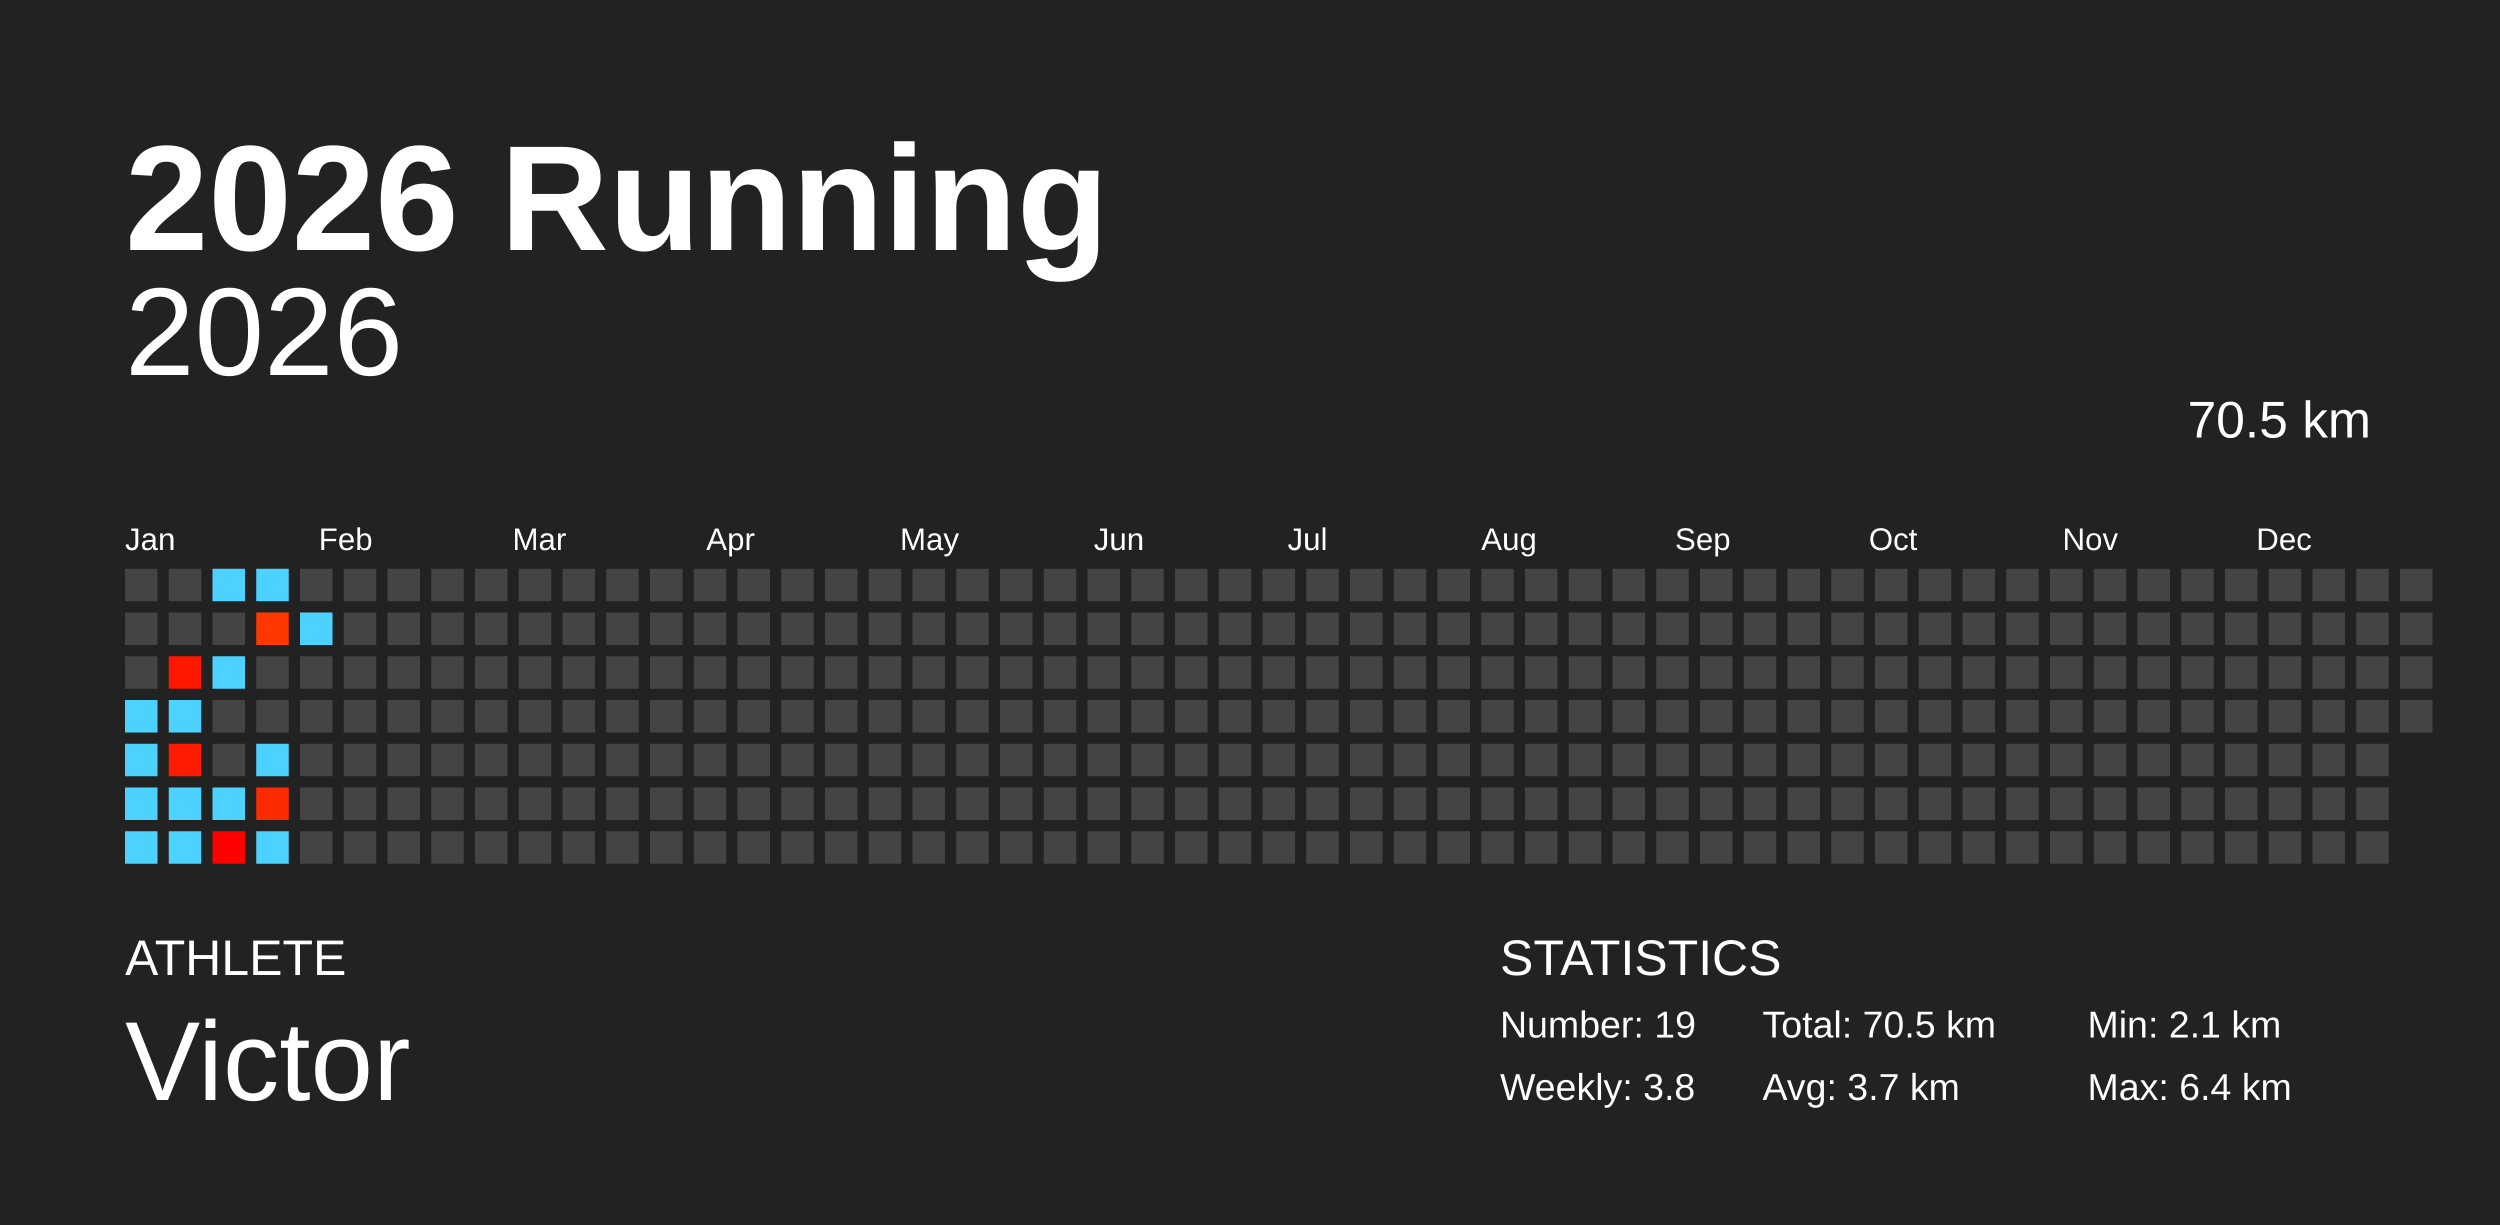
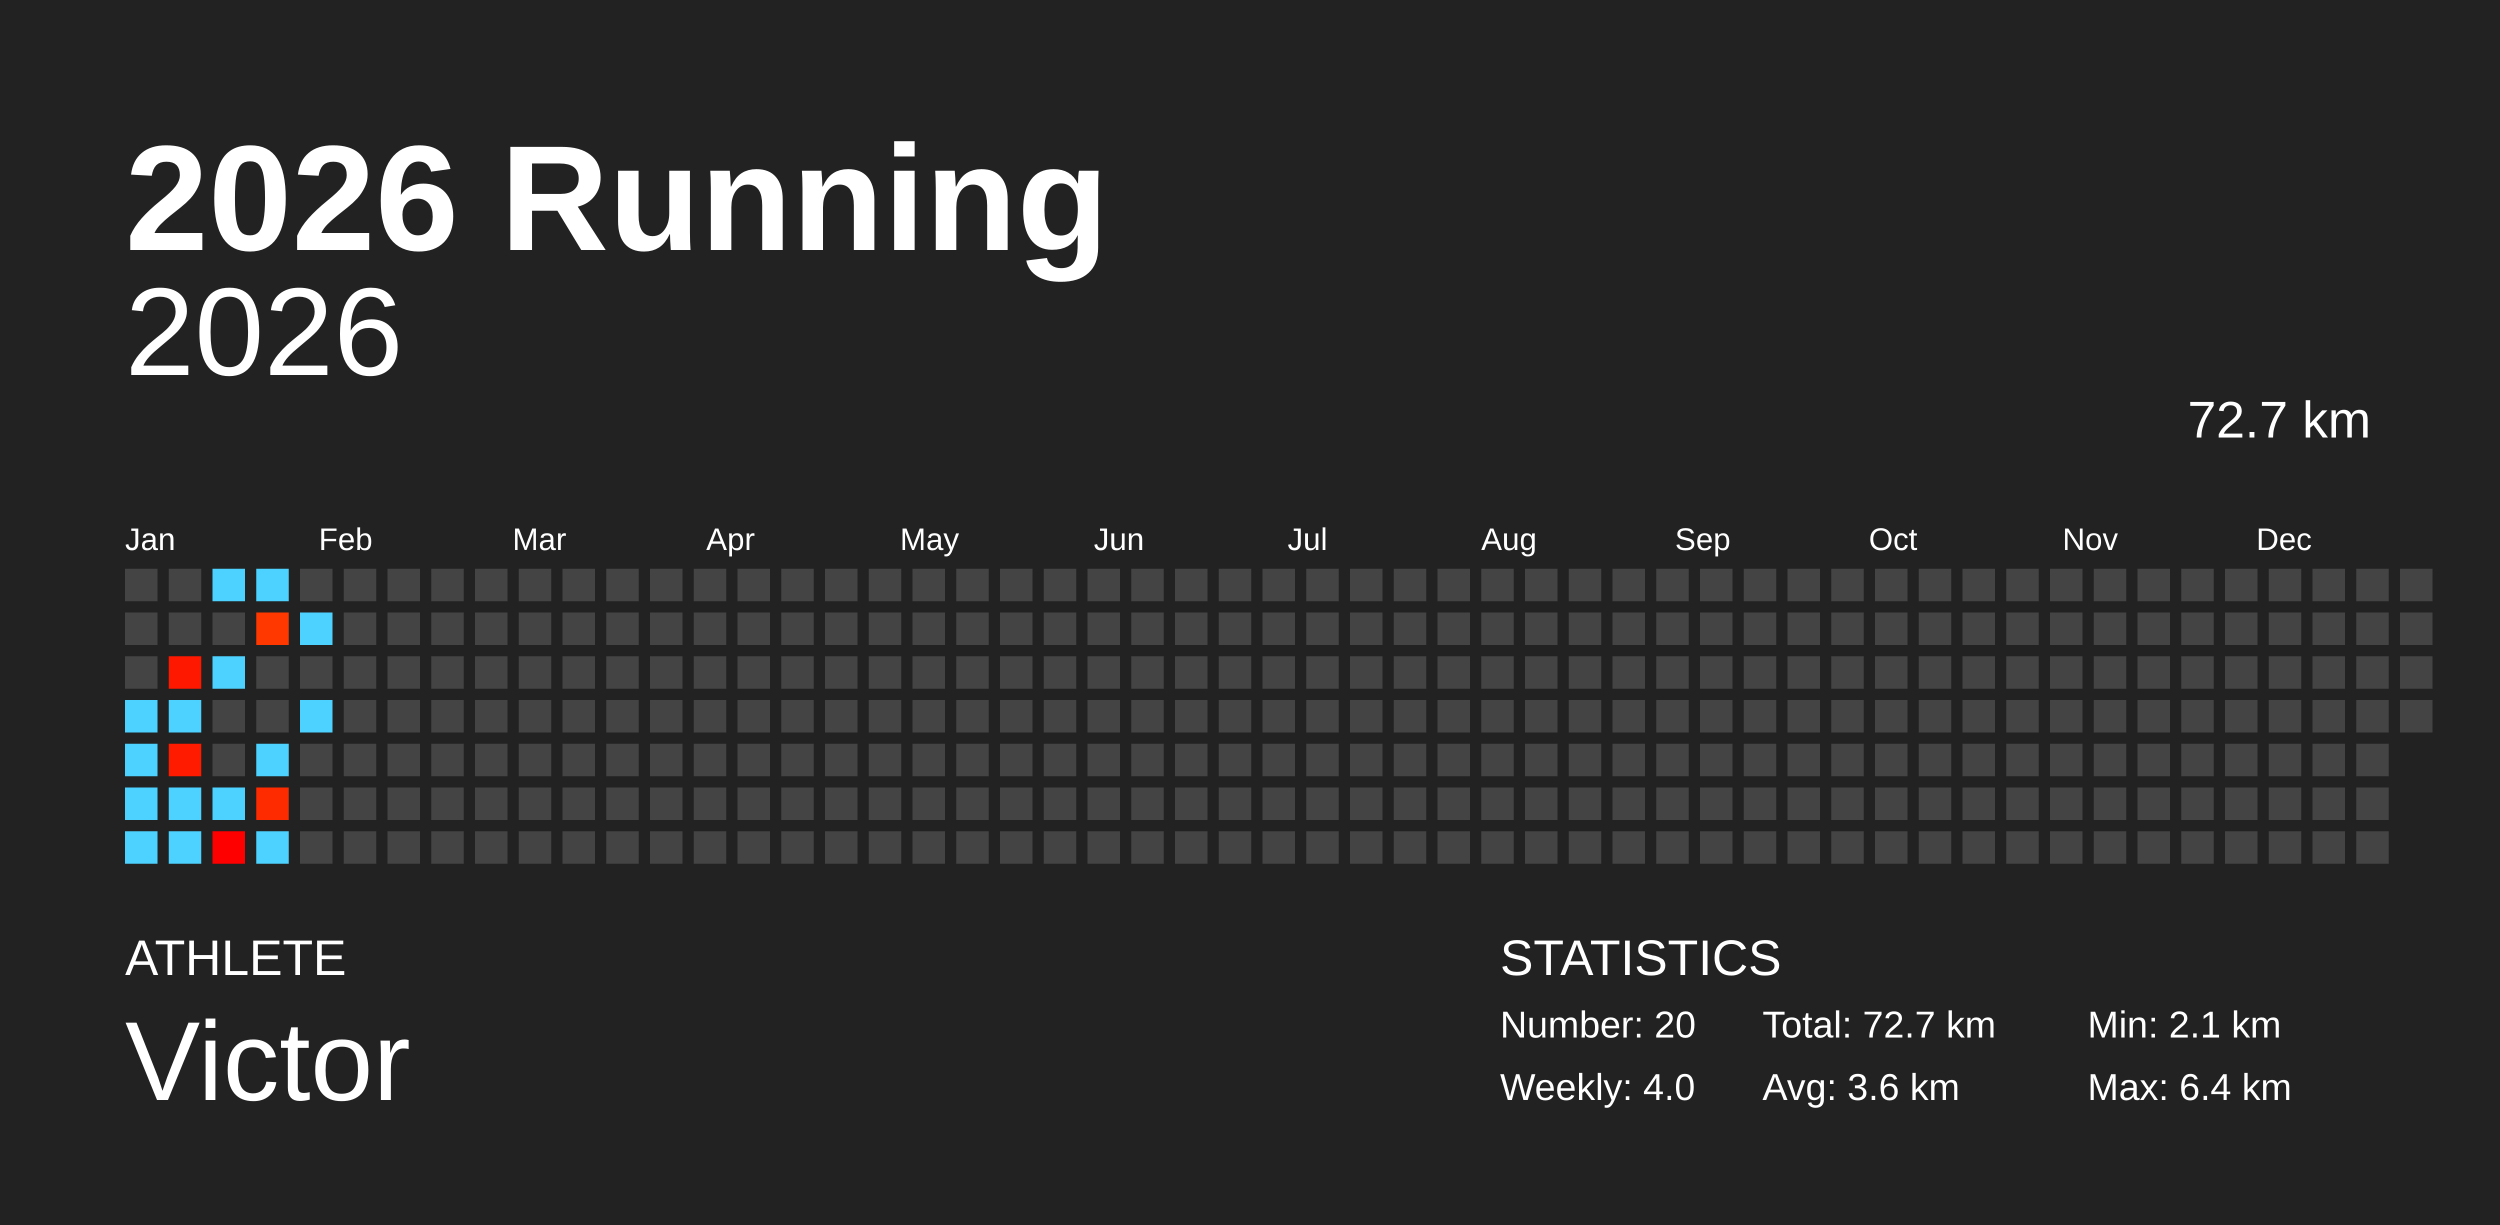
<svg xmlns="http://www.w3.org/2000/svg" baseProfile="full" height="98mm" version="1.1" viewBox="0,0,200,98" width="200mm">
  <defs />
  <rect fill="#222222" height="98" width="200" x="0" y="0" />
  <text fill="#FFFFFF" style="font-size:12px; font-family:Arial; font-weight:bold;" x="10" y="20">2026 Running</text>
  <text fill="#FFFFFF" style="font-size:4px; font-family:Arial" x="10" y="78">ATHLETE</text>
  <text fill="#FFFFFF" style="font-size:9px; font-family:Arial" x="10" y="88">Victor</text>
  <text fill="#FFFFFF" style="font-size:4px; font-family:Arial" x="120" y="78">STATISTICS</text>
-   <text fill="#FFFFFF" style="font-size:3px; font-family:Arial" x="120" y="83">Number: 19</text>
-   <text fill="#FFFFFF" style="font-size:3px; font-family:Arial" x="120" y="88">Weekly: 3.8</text>
-   <text fill="#FFFFFF" style="font-size:3px; font-family:Arial" x="141" y="83">Total: 70.5 km</text>
-   <text fill="#FFFFFF" style="font-size:3px; font-family:Arial" x="141" y="88">Avg: 3.7 km</text>
+   <text fill="#FFFFFF" style="font-size:3px; font-family:Arial" x="120" y="83">Number: 20</text>
+   <text fill="#FFFFFF" style="font-size:3px; font-family:Arial" x="120" y="88">Weekly: 4.0</text>
+   <text fill="#FFFFFF" style="font-size:3px; font-family:Arial" x="141" y="83">Total: 72.7 km</text>
+   <text fill="#FFFFFF" style="font-size:3px; font-family:Arial" x="141" y="88">Avg: 3.6 km</text>
  <text fill="#FFFFFF" style="font-size:3px; font-family:Arial" x="167" y="83">Min: 2.1 km</text>
  <text fill="#FFFFFF" style="font-size:3px; font-family:Arial" x="167" y="88">Max: 6.4 km</text>
  <text alignment-baseline="hanging" fill="#FFFFFF" style="font-size:10.0px; font-family:Arial;" x="10" y="30">2026</text>
-   <text alignment-baseline="hanging" fill="#FFFFFF" style="font-size:4.125px; font-family:Arial;" x="175" y="35">70.5 km</text>
+   <text alignment-baseline="hanging" fill="#FFFFFF" style="font-size:4.125px; font-family:Arial;" x="175" y="35">72.7 km</text>
  <text fill="#FFFFFF" style="font-size:2.5px; font-family:Arial" x="10.0" y="44">Jan</text>
  <text fill="#FFFFFF" style="font-size:2.5px; font-family:Arial" x="25.5" y="44">Feb</text>
  <text fill="#FFFFFF" style="font-size:2.5px; font-family:Arial" x="41.0" y="44">Mar</text>
  <text fill="#FFFFFF" style="font-size:2.5px; font-family:Arial" x="56.5" y="44">Apr</text>
  <text fill="#FFFFFF" style="font-size:2.5px; font-family:Arial" x="72.0" y="44">May</text>
  <text fill="#FFFFFF" style="font-size:2.5px; font-family:Arial" x="87.5" y="44">Jun</text>
  <text fill="#FFFFFF" style="font-size:2.5px; font-family:Arial" x="103.0" y="44">Jul</text>
  <text fill="#FFFFFF" style="font-size:2.5px; font-family:Arial" x="118.5" y="44">Aug</text>
  <text fill="#FFFFFF" style="font-size:2.5px; font-family:Arial" x="134.0" y="44">Sep</text>
  <text fill="#FFFFFF" style="font-size:2.5px; font-family:Arial" x="149.5" y="44">Oct</text>
  <text fill="#FFFFFF" style="font-size:2.5px; font-family:Arial" x="165.0" y="44">Nov</text>
  <text fill="#FFFFFF" style="font-size:2.5px; font-family:Arial" x="180.5" y="44">Dec</text>
  <rect fill="#444444" height="2.6" width="2.6" x="10.0" y="45.5" />
  <rect fill="#444444" height="2.6" width="2.6" x="10.0" y="49.0" />
  <rect fill="#444444" height="2.6" width="2.6" x="10.0" y="52.5" />
  <rect fill="#4dd2ff" height="2.6" width="2.6" x="10.0" y="56.0" />
  <rect fill="#4dd2ff" height="2.6" width="2.6" x="10.0" y="59.5" />
  <rect fill="#4dd2ff" height="2.6" width="2.6" x="10.0" y="63.0" />
  <rect fill="#4dd2ff" height="2.6" width="2.6" x="10.0" y="66.5" />
  <rect fill="#444444" height="2.6" width="2.6" x="13.5" y="45.5" />
  <rect fill="#444444" height="2.6" width="2.6" x="13.5" y="49.0" />
  <rect fill="#ff1800" height="2.6" width="2.6" x="13.5" y="52.5" />
  <rect fill="#4dd2ff" height="2.6" width="2.6" x="13.5" y="56.0" />
  <rect fill="#ff1b00" height="2.6" width="2.6" x="13.5" y="59.5" />
  <rect fill="#4dd2ff" height="2.6" width="2.6" x="13.5" y="63.0" />
  <rect fill="#4dd2ff" height="2.6" width="2.6" x="13.5" y="66.5" />
  <rect fill="#4dd2ff" height="2.6" width="2.6" x="17.0" y="45.5" />
  <rect fill="#444444" height="2.6" width="2.6" x="17.0" y="49.0" />
  <rect fill="#4dd2ff" height="2.6" width="2.6" x="17.0" y="52.5" />
  <rect fill="#444444" height="2.6" width="2.6" x="17.0" y="56.0" />
  <rect fill="#444444" height="2.6" width="2.6" x="17.0" y="59.5" />
  <rect fill="#4dd2ff" height="2.6" width="2.6" x="17.0" y="63.0" />
  <rect fill="#ff0000" height="2.6" width="2.6" x="17.0" y="66.5" />
  <rect fill="#4dd2ff" height="2.6" width="2.6" x="20.5" y="45.5" />
  <rect fill="#ff3800" height="2.6" width="2.6" x="20.5" y="49.0" />
  <rect fill="#444444" height="2.6" width="2.6" x="20.5" y="52.5" />
  <rect fill="#444444" height="2.6" width="2.6" x="20.5" y="56.0" />
  <rect fill="#4dd2ff" height="2.6" width="2.6" x="20.5" y="59.5" />
  <rect fill="#ff2b00" height="2.6" width="2.6" x="20.5" y="63.0" />
  <rect fill="#4dd2ff" height="2.6" width="2.6" x="20.5" y="66.5" />
  <rect fill="#444444" height="2.6" width="2.6" x="24.0" y="45.5" />
  <rect fill="#4dd2ff" height="2.6" width="2.6" x="24.0" y="49.0" />
  <rect fill="#444444" height="2.6" width="2.6" x="24.0" y="52.5" />
-   <rect fill="#444444" height="2.6" width="2.6" x="24.0" y="56.0" />
+   <rect fill="#4dd2ff" height="2.6" width="2.6" x="24.0" y="56.0" />
  <rect fill="#444444" height="2.6" width="2.6" x="24.0" y="59.5" />
  <rect fill="#444444" height="2.6" width="2.6" x="24.0" y="63.0" />
  <rect fill="#444444" height="2.6" width="2.6" x="24.0" y="66.5" />
  <rect fill="#444444" height="2.6" width="2.6" x="27.5" y="45.5" />
  <rect fill="#444444" height="2.6" width="2.6" x="27.5" y="49.0" />
  <rect fill="#444444" height="2.6" width="2.6" x="27.5" y="52.5" />
  <rect fill="#444444" height="2.6" width="2.6" x="27.5" y="56.0" />
  <rect fill="#444444" height="2.6" width="2.6" x="27.5" y="59.5" />
  <rect fill="#444444" height="2.6" width="2.6" x="27.5" y="63.0" />
  <rect fill="#444444" height="2.6" width="2.6" x="27.5" y="66.5" />
  <rect fill="#444444" height="2.6" width="2.6" x="31.0" y="45.5" />
  <rect fill="#444444" height="2.6" width="2.6" x="31.0" y="49.0" />
  <rect fill="#444444" height="2.6" width="2.6" x="31.0" y="52.5" />
  <rect fill="#444444" height="2.6" width="2.6" x="31.0" y="56.0" />
  <rect fill="#444444" height="2.6" width="2.6" x="31.0" y="59.5" />
  <rect fill="#444444" height="2.6" width="2.6" x="31.0" y="63.0" />
  <rect fill="#444444" height="2.6" width="2.6" x="31.0" y="66.5" />
  <rect fill="#444444" height="2.6" width="2.6" x="34.5" y="45.5" />
  <rect fill="#444444" height="2.6" width="2.6" x="34.5" y="49.0" />
  <rect fill="#444444" height="2.6" width="2.6" x="34.5" y="52.5" />
  <rect fill="#444444" height="2.6" width="2.6" x="34.5" y="56.0" />
  <rect fill="#444444" height="2.6" width="2.6" x="34.5" y="59.5" />
  <rect fill="#444444" height="2.6" width="2.6" x="34.5" y="63.0" />
  <rect fill="#444444" height="2.6" width="2.6" x="34.5" y="66.5" />
  <rect fill="#444444" height="2.6" width="2.6" x="38.0" y="45.5" />
  <rect fill="#444444" height="2.6" width="2.6" x="38.0" y="49.0" />
  <rect fill="#444444" height="2.6" width="2.6" x="38.0" y="52.5" />
  <rect fill="#444444" height="2.6" width="2.6" x="38.0" y="56.0" />
  <rect fill="#444444" height="2.6" width="2.6" x="38.0" y="59.5" />
  <rect fill="#444444" height="2.6" width="2.6" x="38.0" y="63.0" />
  <rect fill="#444444" height="2.6" width="2.6" x="38.0" y="66.5" />
  <rect fill="#444444" height="2.6" width="2.6" x="41.5" y="45.5" />
  <rect fill="#444444" height="2.6" width="2.6" x="41.5" y="49.0" />
  <rect fill="#444444" height="2.6" width="2.6" x="41.5" y="52.5" />
  <rect fill="#444444" height="2.6" width="2.6" x="41.5" y="56.0" />
  <rect fill="#444444" height="2.6" width="2.6" x="41.5" y="59.5" />
  <rect fill="#444444" height="2.6" width="2.6" x="41.5" y="63.0" />
  <rect fill="#444444" height="2.6" width="2.6" x="41.5" y="66.5" />
  <rect fill="#444444" height="2.6" width="2.6" x="45.0" y="45.5" />
  <rect fill="#444444" height="2.6" width="2.6" x="45.0" y="49.0" />
  <rect fill="#444444" height="2.6" width="2.6" x="45.0" y="52.5" />
  <rect fill="#444444" height="2.6" width="2.6" x="45.0" y="56.0" />
  <rect fill="#444444" height="2.6" width="2.6" x="45.0" y="59.5" />
  <rect fill="#444444" height="2.6" width="2.6" x="45.0" y="63.0" />
  <rect fill="#444444" height="2.6" width="2.6" x="45.0" y="66.5" />
  <rect fill="#444444" height="2.6" width="2.6" x="48.5" y="45.5" />
  <rect fill="#444444" height="2.6" width="2.6" x="48.5" y="49.0" />
  <rect fill="#444444" height="2.6" width="2.6" x="48.5" y="52.5" />
  <rect fill="#444444" height="2.6" width="2.6" x="48.5" y="56.0" />
  <rect fill="#444444" height="2.6" width="2.6" x="48.5" y="59.5" />
  <rect fill="#444444" height="2.6" width="2.6" x="48.5" y="63.0" />
  <rect fill="#444444" height="2.6" width="2.6" x="48.5" y="66.5" />
  <rect fill="#444444" height="2.6" width="2.6" x="52.0" y="45.5" />
  <rect fill="#444444" height="2.6" width="2.6" x="52.0" y="49.0" />
  <rect fill="#444444" height="2.6" width="2.6" x="52.0" y="52.5" />
  <rect fill="#444444" height="2.6" width="2.6" x="52.0" y="56.0" />
  <rect fill="#444444" height="2.6" width="2.6" x="52.0" y="59.5" />
  <rect fill="#444444" height="2.6" width="2.6" x="52.0" y="63.0" />
  <rect fill="#444444" height="2.6" width="2.6" x="52.0" y="66.5" />
  <rect fill="#444444" height="2.6" width="2.6" x="55.5" y="45.5" />
  <rect fill="#444444" height="2.6" width="2.6" x="55.5" y="49.0" />
  <rect fill="#444444" height="2.6" width="2.6" x="55.5" y="52.5" />
  <rect fill="#444444" height="2.6" width="2.6" x="55.5" y="56.0" />
  <rect fill="#444444" height="2.6" width="2.6" x="55.5" y="59.5" />
  <rect fill="#444444" height="2.6" width="2.6" x="55.5" y="63.0" />
  <rect fill="#444444" height="2.6" width="2.6" x="55.5" y="66.5" />
  <rect fill="#444444" height="2.6" width="2.6" x="59.0" y="45.5" />
  <rect fill="#444444" height="2.6" width="2.6" x="59.0" y="49.0" />
  <rect fill="#444444" height="2.6" width="2.6" x="59.0" y="52.5" />
  <rect fill="#444444" height="2.6" width="2.6" x="59.0" y="56.0" />
  <rect fill="#444444" height="2.6" width="2.6" x="59.0" y="59.5" />
  <rect fill="#444444" height="2.6" width="2.6" x="59.0" y="63.0" />
  <rect fill="#444444" height="2.6" width="2.6" x="59.0" y="66.5" />
  <rect fill="#444444" height="2.6" width="2.6" x="62.5" y="45.5" />
  <rect fill="#444444" height="2.6" width="2.6" x="62.5" y="49.0" />
  <rect fill="#444444" height="2.6" width="2.6" x="62.5" y="52.5" />
  <rect fill="#444444" height="2.6" width="2.6" x="62.5" y="56.0" />
  <rect fill="#444444" height="2.6" width="2.6" x="62.5" y="59.5" />
  <rect fill="#444444" height="2.6" width="2.6" x="62.5" y="63.0" />
  <rect fill="#444444" height="2.6" width="2.6" x="62.5" y="66.5" />
  <rect fill="#444444" height="2.6" width="2.6" x="66.0" y="45.5" />
  <rect fill="#444444" height="2.6" width="2.6" x="66.0" y="49.0" />
  <rect fill="#444444" height="2.6" width="2.6" x="66.0" y="52.5" />
  <rect fill="#444444" height="2.6" width="2.6" x="66.0" y="56.0" />
  <rect fill="#444444" height="2.6" width="2.6" x="66.0" y="59.5" />
  <rect fill="#444444" height="2.6" width="2.6" x="66.0" y="63.0" />
  <rect fill="#444444" height="2.6" width="2.6" x="66.0" y="66.5" />
  <rect fill="#444444" height="2.6" width="2.6" x="69.5" y="45.5" />
  <rect fill="#444444" height="2.6" width="2.6" x="69.5" y="49.0" />
  <rect fill="#444444" height="2.6" width="2.6" x="69.5" y="52.5" />
  <rect fill="#444444" height="2.6" width="2.6" x="69.5" y="56.0" />
  <rect fill="#444444" height="2.6" width="2.6" x="69.5" y="59.5" />
  <rect fill="#444444" height="2.6" width="2.6" x="69.5" y="63.0" />
  <rect fill="#444444" height="2.6" width="2.6" x="69.5" y="66.5" />
  <rect fill="#444444" height="2.6" width="2.6" x="73.0" y="45.5" />
  <rect fill="#444444" height="2.6" width="2.6" x="73.0" y="49.0" />
  <rect fill="#444444" height="2.6" width="2.6" x="73.0" y="52.5" />
  <rect fill="#444444" height="2.6" width="2.6" x="73.0" y="56.0" />
  <rect fill="#444444" height="2.6" width="2.6" x="73.0" y="59.5" />
  <rect fill="#444444" height="2.6" width="2.6" x="73.0" y="63.0" />
  <rect fill="#444444" height="2.6" width="2.6" x="73.0" y="66.5" />
  <rect fill="#444444" height="2.6" width="2.6" x="76.5" y="45.5" />
  <rect fill="#444444" height="2.6" width="2.6" x="76.5" y="49.0" />
  <rect fill="#444444" height="2.6" width="2.6" x="76.5" y="52.5" />
  <rect fill="#444444" height="2.6" width="2.6" x="76.5" y="56.0" />
  <rect fill="#444444" height="2.6" width="2.6" x="76.5" y="59.5" />
  <rect fill="#444444" height="2.6" width="2.6" x="76.5" y="63.0" />
  <rect fill="#444444" height="2.6" width="2.6" x="76.5" y="66.5" />
  <rect fill="#444444" height="2.6" width="2.6" x="80.0" y="45.5" />
  <rect fill="#444444" height="2.6" width="2.6" x="80.0" y="49.0" />
  <rect fill="#444444" height="2.6" width="2.6" x="80.0" y="52.5" />
  <rect fill="#444444" height="2.6" width="2.6" x="80.0" y="56.0" />
  <rect fill="#444444" height="2.6" width="2.6" x="80.0" y="59.5" />
  <rect fill="#444444" height="2.6" width="2.6" x="80.0" y="63.0" />
  <rect fill="#444444" height="2.6" width="2.6" x="80.0" y="66.5" />
  <rect fill="#444444" height="2.6" width="2.6" x="83.5" y="45.5" />
  <rect fill="#444444" height="2.6" width="2.6" x="83.5" y="49.0" />
  <rect fill="#444444" height="2.6" width="2.6" x="83.5" y="52.5" />
  <rect fill="#444444" height="2.6" width="2.6" x="83.5" y="56.0" />
  <rect fill="#444444" height="2.6" width="2.6" x="83.5" y="59.5" />
  <rect fill="#444444" height="2.6" width="2.6" x="83.5" y="63.0" />
  <rect fill="#444444" height="2.6" width="2.6" x="83.5" y="66.5" />
  <rect fill="#444444" height="2.6" width="2.6" x="87.0" y="45.5" />
  <rect fill="#444444" height="2.6" width="2.6" x="87.0" y="49.0" />
  <rect fill="#444444" height="2.6" width="2.6" x="87.0" y="52.5" />
  <rect fill="#444444" height="2.6" width="2.6" x="87.0" y="56.0" />
  <rect fill="#444444" height="2.6" width="2.6" x="87.0" y="59.5" />
  <rect fill="#444444" height="2.6" width="2.6" x="87.0" y="63.0" />
  <rect fill="#444444" height="2.6" width="2.6" x="87.0" y="66.5" />
  <rect fill="#444444" height="2.6" width="2.6" x="90.5" y="45.5" />
  <rect fill="#444444" height="2.6" width="2.6" x="90.5" y="49.0" />
  <rect fill="#444444" height="2.6" width="2.6" x="90.5" y="52.5" />
  <rect fill="#444444" height="2.6" width="2.6" x="90.5" y="56.0" />
  <rect fill="#444444" height="2.6" width="2.6" x="90.5" y="59.5" />
  <rect fill="#444444" height="2.6" width="2.6" x="90.5" y="63.0" />
  <rect fill="#444444" height="2.6" width="2.6" x="90.5" y="66.5" />
  <rect fill="#444444" height="2.6" width="2.6" x="94.0" y="45.5" />
  <rect fill="#444444" height="2.6" width="2.6" x="94.0" y="49.0" />
  <rect fill="#444444" height="2.6" width="2.6" x="94.0" y="52.5" />
  <rect fill="#444444" height="2.6" width="2.6" x="94.0" y="56.0" />
  <rect fill="#444444" height="2.6" width="2.6" x="94.0" y="59.5" />
  <rect fill="#444444" height="2.6" width="2.6" x="94.0" y="63.0" />
  <rect fill="#444444" height="2.6" width="2.6" x="94.0" y="66.5" />
  <rect fill="#444444" height="2.6" width="2.6" x="97.5" y="45.5" />
  <rect fill="#444444" height="2.6" width="2.6" x="97.5" y="49.0" />
  <rect fill="#444444" height="2.6" width="2.6" x="97.5" y="52.5" />
  <rect fill="#444444" height="2.6" width="2.6" x="97.5" y="56.0" />
  <rect fill="#444444" height="2.6" width="2.6" x="97.5" y="59.5" />
  <rect fill="#444444" height="2.6" width="2.6" x="97.5" y="63.0" />
  <rect fill="#444444" height="2.6" width="2.6" x="97.5" y="66.5" />
  <rect fill="#444444" height="2.6" width="2.6" x="101.0" y="45.5" />
  <rect fill="#444444" height="2.6" width="2.6" x="101.0" y="49.0" />
  <rect fill="#444444" height="2.6" width="2.6" x="101.0" y="52.5" />
  <rect fill="#444444" height="2.6" width="2.6" x="101.0" y="56.0" />
  <rect fill="#444444" height="2.6" width="2.6" x="101.0" y="59.5" />
  <rect fill="#444444" height="2.6" width="2.6" x="101.0" y="63.0" />
  <rect fill="#444444" height="2.6" width="2.6" x="101.0" y="66.5" />
  <rect fill="#444444" height="2.6" width="2.6" x="104.5" y="45.5" />
  <rect fill="#444444" height="2.6" width="2.6" x="104.5" y="49.0" />
  <rect fill="#444444" height="2.6" width="2.6" x="104.5" y="52.5" />
  <rect fill="#444444" height="2.6" width="2.6" x="104.5" y="56.0" />
  <rect fill="#444444" height="2.6" width="2.6" x="104.5" y="59.5" />
  <rect fill="#444444" height="2.6" width="2.6" x="104.5" y="63.0" />
  <rect fill="#444444" height="2.6" width="2.6" x="104.5" y="66.5" />
  <rect fill="#444444" height="2.6" width="2.6" x="108.0" y="45.5" />
  <rect fill="#444444" height="2.6" width="2.6" x="108.0" y="49.0" />
  <rect fill="#444444" height="2.6" width="2.6" x="108.0" y="52.5" />
  <rect fill="#444444" height="2.6" width="2.6" x="108.0" y="56.0" />
  <rect fill="#444444" height="2.6" width="2.6" x="108.0" y="59.5" />
  <rect fill="#444444" height="2.6" width="2.6" x="108.0" y="63.0" />
  <rect fill="#444444" height="2.6" width="2.6" x="108.0" y="66.5" />
  <rect fill="#444444" height="2.6" width="2.6" x="111.5" y="45.5" />
  <rect fill="#444444" height="2.6" width="2.6" x="111.5" y="49.0" />
  <rect fill="#444444" height="2.6" width="2.6" x="111.5" y="52.5" />
  <rect fill="#444444" height="2.6" width="2.6" x="111.5" y="56.0" />
  <rect fill="#444444" height="2.6" width="2.6" x="111.5" y="59.5" />
  <rect fill="#444444" height="2.6" width="2.6" x="111.5" y="63.0" />
  <rect fill="#444444" height="2.6" width="2.6" x="111.5" y="66.5" />
  <rect fill="#444444" height="2.6" width="2.6" x="115.0" y="45.5" />
  <rect fill="#444444" height="2.6" width="2.6" x="115.0" y="49.0" />
  <rect fill="#444444" height="2.6" width="2.6" x="115.0" y="52.5" />
  <rect fill="#444444" height="2.6" width="2.6" x="115.0" y="56.0" />
  <rect fill="#444444" height="2.6" width="2.6" x="115.0" y="59.5" />
  <rect fill="#444444" height="2.6" width="2.6" x="115.0" y="63.0" />
  <rect fill="#444444" height="2.6" width="2.6" x="115.0" y="66.5" />
  <rect fill="#444444" height="2.6" width="2.6" x="118.5" y="45.5" />
  <rect fill="#444444" height="2.6" width="2.6" x="118.5" y="49.0" />
  <rect fill="#444444" height="2.6" width="2.6" x="118.5" y="52.5" />
  <rect fill="#444444" height="2.6" width="2.6" x="118.5" y="56.0" />
  <rect fill="#444444" height="2.6" width="2.6" x="118.5" y="59.5" />
  <rect fill="#444444" height="2.6" width="2.6" x="118.5" y="63.0" />
  <rect fill="#444444" height="2.6" width="2.6" x="118.5" y="66.5" />
  <rect fill="#444444" height="2.6" width="2.6" x="122.0" y="45.5" />
  <rect fill="#444444" height="2.6" width="2.6" x="122.0" y="49.0" />
  <rect fill="#444444" height="2.6" width="2.6" x="122.0" y="52.5" />
  <rect fill="#444444" height="2.6" width="2.6" x="122.0" y="56.0" />
  <rect fill="#444444" height="2.6" width="2.6" x="122.0" y="59.5" />
  <rect fill="#444444" height="2.6" width="2.6" x="122.0" y="63.0" />
  <rect fill="#444444" height="2.6" width="2.6" x="122.0" y="66.5" />
  <rect fill="#444444" height="2.6" width="2.6" x="125.5" y="45.5" />
  <rect fill="#444444" height="2.6" width="2.6" x="125.5" y="49.0" />
  <rect fill="#444444" height="2.6" width="2.6" x="125.5" y="52.5" />
  <rect fill="#444444" height="2.6" width="2.6" x="125.5" y="56.0" />
  <rect fill="#444444" height="2.6" width="2.6" x="125.5" y="59.5" />
  <rect fill="#444444" height="2.6" width="2.6" x="125.5" y="63.0" />
  <rect fill="#444444" height="2.6" width="2.6" x="125.5" y="66.5" />
  <rect fill="#444444" height="2.6" width="2.6" x="129.0" y="45.5" />
  <rect fill="#444444" height="2.6" width="2.6" x="129.0" y="49.0" />
  <rect fill="#444444" height="2.6" width="2.6" x="129.0" y="52.5" />
  <rect fill="#444444" height="2.6" width="2.6" x="129.0" y="56.0" />
  <rect fill="#444444" height="2.6" width="2.6" x="129.0" y="59.5" />
  <rect fill="#444444" height="2.6" width="2.6" x="129.0" y="63.0" />
  <rect fill="#444444" height="2.6" width="2.6" x="129.0" y="66.5" />
  <rect fill="#444444" height="2.6" width="2.6" x="132.5" y="45.5" />
  <rect fill="#444444" height="2.6" width="2.6" x="132.5" y="49.0" />
  <rect fill="#444444" height="2.6" width="2.6" x="132.5" y="52.5" />
  <rect fill="#444444" height="2.6" width="2.6" x="132.5" y="56.0" />
  <rect fill="#444444" height="2.6" width="2.6" x="132.5" y="59.5" />
  <rect fill="#444444" height="2.6" width="2.6" x="132.5" y="63.0" />
  <rect fill="#444444" height="2.6" width="2.6" x="132.5" y="66.5" />
  <rect fill="#444444" height="2.6" width="2.6" x="136.0" y="45.5" />
  <rect fill="#444444" height="2.6" width="2.6" x="136.0" y="49.0" />
  <rect fill="#444444" height="2.6" width="2.6" x="136.0" y="52.5" />
  <rect fill="#444444" height="2.6" width="2.6" x="136.0" y="56.0" />
  <rect fill="#444444" height="2.6" width="2.6" x="136.0" y="59.5" />
  <rect fill="#444444" height="2.6" width="2.6" x="136.0" y="63.0" />
  <rect fill="#444444" height="2.6" width="2.6" x="136.0" y="66.5" />
  <rect fill="#444444" height="2.6" width="2.6" x="139.5" y="45.5" />
  <rect fill="#444444" height="2.6" width="2.6" x="139.5" y="49.0" />
  <rect fill="#444444" height="2.6" width="2.6" x="139.5" y="52.5" />
  <rect fill="#444444" height="2.6" width="2.6" x="139.5" y="56.0" />
  <rect fill="#444444" height="2.6" width="2.6" x="139.5" y="59.5" />
  <rect fill="#444444" height="2.6" width="2.6" x="139.5" y="63.0" />
  <rect fill="#444444" height="2.6" width="2.6" x="139.5" y="66.5" />
  <rect fill="#444444" height="2.6" width="2.6" x="143.0" y="45.5" />
  <rect fill="#444444" height="2.6" width="2.6" x="143.0" y="49.0" />
  <rect fill="#444444" height="2.6" width="2.6" x="143.0" y="52.5" />
  <rect fill="#444444" height="2.6" width="2.6" x="143.0" y="56.0" />
  <rect fill="#444444" height="2.6" width="2.6" x="143.0" y="59.5" />
  <rect fill="#444444" height="2.6" width="2.6" x="143.0" y="63.0" />
  <rect fill="#444444" height="2.6" width="2.6" x="143.0" y="66.5" />
  <rect fill="#444444" height="2.6" width="2.6" x="146.5" y="45.5" />
  <rect fill="#444444" height="2.6" width="2.6" x="146.5" y="49.0" />
  <rect fill="#444444" height="2.6" width="2.6" x="146.5" y="52.5" />
  <rect fill="#444444" height="2.6" width="2.6" x="146.5" y="56.0" />
  <rect fill="#444444" height="2.6" width="2.6" x="146.5" y="59.5" />
  <rect fill="#444444" height="2.6" width="2.6" x="146.5" y="63.0" />
  <rect fill="#444444" height="2.6" width="2.6" x="146.5" y="66.5" />
  <rect fill="#444444" height="2.6" width="2.6" x="150.0" y="45.5" />
  <rect fill="#444444" height="2.6" width="2.6" x="150.0" y="49.0" />
  <rect fill="#444444" height="2.6" width="2.6" x="150.0" y="52.5" />
  <rect fill="#444444" height="2.6" width="2.6" x="150.0" y="56.0" />
  <rect fill="#444444" height="2.6" width="2.6" x="150.0" y="59.5" />
  <rect fill="#444444" height="2.6" width="2.6" x="150.0" y="63.0" />
  <rect fill="#444444" height="2.6" width="2.6" x="150.0" y="66.5" />
  <rect fill="#444444" height="2.6" width="2.6" x="153.5" y="45.5" />
  <rect fill="#444444" height="2.6" width="2.6" x="153.5" y="49.0" />
  <rect fill="#444444" height="2.6" width="2.6" x="153.5" y="52.5" />
  <rect fill="#444444" height="2.6" width="2.6" x="153.5" y="56.0" />
  <rect fill="#444444" height="2.6" width="2.6" x="153.5" y="59.5" />
  <rect fill="#444444" height="2.6" width="2.6" x="153.5" y="63.0" />
  <rect fill="#444444" height="2.6" width="2.6" x="153.5" y="66.5" />
  <rect fill="#444444" height="2.6" width="2.6" x="157.0" y="45.5" />
  <rect fill="#444444" height="2.6" width="2.6" x="157.0" y="49.0" />
  <rect fill="#444444" height="2.6" width="2.6" x="157.0" y="52.5" />
  <rect fill="#444444" height="2.6" width="2.6" x="157.0" y="56.0" />
  <rect fill="#444444" height="2.6" width="2.6" x="157.0" y="59.5" />
  <rect fill="#444444" height="2.6" width="2.6" x="157.0" y="63.0" />
  <rect fill="#444444" height="2.6" width="2.6" x="157.0" y="66.5" />
  <rect fill="#444444" height="2.6" width="2.6" x="160.5" y="45.5" />
  <rect fill="#444444" height="2.6" width="2.6" x="160.5" y="49.0" />
  <rect fill="#444444" height="2.6" width="2.6" x="160.5" y="52.5" />
  <rect fill="#444444" height="2.6" width="2.6" x="160.5" y="56.0" />
  <rect fill="#444444" height="2.6" width="2.6" x="160.5" y="59.5" />
  <rect fill="#444444" height="2.6" width="2.6" x="160.5" y="63.0" />
  <rect fill="#444444" height="2.6" width="2.6" x="160.5" y="66.5" />
  <rect fill="#444444" height="2.6" width="2.6" x="164.0" y="45.5" />
  <rect fill="#444444" height="2.6" width="2.6" x="164.0" y="49.0" />
  <rect fill="#444444" height="2.6" width="2.6" x="164.0" y="52.5" />
  <rect fill="#444444" height="2.6" width="2.6" x="164.0" y="56.0" />
  <rect fill="#444444" height="2.6" width="2.6" x="164.0" y="59.5" />
  <rect fill="#444444" height="2.6" width="2.6" x="164.0" y="63.0" />
  <rect fill="#444444" height="2.6" width="2.6" x="164.0" y="66.5" />
  <rect fill="#444444" height="2.6" width="2.6" x="167.5" y="45.5" />
  <rect fill="#444444" height="2.6" width="2.6" x="167.5" y="49.0" />
  <rect fill="#444444" height="2.6" width="2.6" x="167.5" y="52.5" />
  <rect fill="#444444" height="2.6" width="2.6" x="167.5" y="56.0" />
  <rect fill="#444444" height="2.6" width="2.6" x="167.5" y="59.5" />
  <rect fill="#444444" height="2.6" width="2.6" x="167.5" y="63.0" />
  <rect fill="#444444" height="2.6" width="2.6" x="167.5" y="66.5" />
  <rect fill="#444444" height="2.6" width="2.6" x="171.0" y="45.5" />
  <rect fill="#444444" height="2.6" width="2.6" x="171.0" y="49.0" />
  <rect fill="#444444" height="2.6" width="2.6" x="171.0" y="52.5" />
  <rect fill="#444444" height="2.6" width="2.6" x="171.0" y="56.0" />
  <rect fill="#444444" height="2.6" width="2.6" x="171.0" y="59.5" />
  <rect fill="#444444" height="2.6" width="2.6" x="171.0" y="63.0" />
  <rect fill="#444444" height="2.6" width="2.6" x="171.0" y="66.5" />
  <rect fill="#444444" height="2.6" width="2.6" x="174.5" y="45.5" />
  <rect fill="#444444" height="2.6" width="2.6" x="174.5" y="49.0" />
  <rect fill="#444444" height="2.6" width="2.6" x="174.5" y="52.5" />
  <rect fill="#444444" height="2.6" width="2.6" x="174.5" y="56.0" />
  <rect fill="#444444" height="2.6" width="2.6" x="174.5" y="59.5" />
  <rect fill="#444444" height="2.6" width="2.6" x="174.5" y="63.0" />
  <rect fill="#444444" height="2.6" width="2.6" x="174.5" y="66.5" />
  <rect fill="#444444" height="2.6" width="2.6" x="178.0" y="45.5" />
  <rect fill="#444444" height="2.6" width="2.6" x="178.0" y="49.0" />
  <rect fill="#444444" height="2.6" width="2.6" x="178.0" y="52.5" />
  <rect fill="#444444" height="2.6" width="2.6" x="178.0" y="56.0" />
  <rect fill="#444444" height="2.6" width="2.6" x="178.0" y="59.5" />
  <rect fill="#444444" height="2.6" width="2.6" x="178.0" y="63.0" />
  <rect fill="#444444" height="2.6" width="2.6" x="178.0" y="66.5" />
  <rect fill="#444444" height="2.6" width="2.6" x="181.5" y="45.5" />
  <rect fill="#444444" height="2.6" width="2.6" x="181.5" y="49.0" />
  <rect fill="#444444" height="2.6" width="2.6" x="181.5" y="52.5" />
  <rect fill="#444444" height="2.6" width="2.6" x="181.5" y="56.0" />
  <rect fill="#444444" height="2.6" width="2.6" x="181.5" y="59.5" />
  <rect fill="#444444" height="2.6" width="2.6" x="181.5" y="63.0" />
  <rect fill="#444444" height="2.6" width="2.6" x="181.5" y="66.5" />
  <rect fill="#444444" height="2.6" width="2.6" x="185.0" y="45.5" />
  <rect fill="#444444" height="2.6" width="2.6" x="185.0" y="49.0" />
  <rect fill="#444444" height="2.6" width="2.6" x="185.0" y="52.5" />
  <rect fill="#444444" height="2.6" width="2.6" x="185.0" y="56.0" />
  <rect fill="#444444" height="2.6" width="2.6" x="185.0" y="59.5" />
  <rect fill="#444444" height="2.6" width="2.6" x="185.0" y="63.0" />
  <rect fill="#444444" height="2.6" width="2.6" x="185.0" y="66.5" />
  <rect fill="#444444" height="2.6" width="2.6" x="188.5" y="45.5" />
  <rect fill="#444444" height="2.6" width="2.6" x="188.5" y="49.0" />
  <rect fill="#444444" height="2.6" width="2.6" x="188.5" y="52.5" />
  <rect fill="#444444" height="2.6" width="2.6" x="188.5" y="56.0" />
  <rect fill="#444444" height="2.6" width="2.6" x="188.5" y="59.5" />
  <rect fill="#444444" height="2.6" width="2.6" x="188.5" y="63.0" />
  <rect fill="#444444" height="2.6" width="2.6" x="188.5" y="66.5" />
  <rect fill="#444444" height="2.6" width="2.6" x="192.0" y="45.5" />
  <rect fill="#444444" height="2.6" width="2.6" x="192.0" y="49.0" />
  <rect fill="#444444" height="2.6" width="2.6" x="192.0" y="52.5" />
  <rect fill="#444444" height="2.6" width="2.6" x="192.0" y="56.0" />
</svg>
